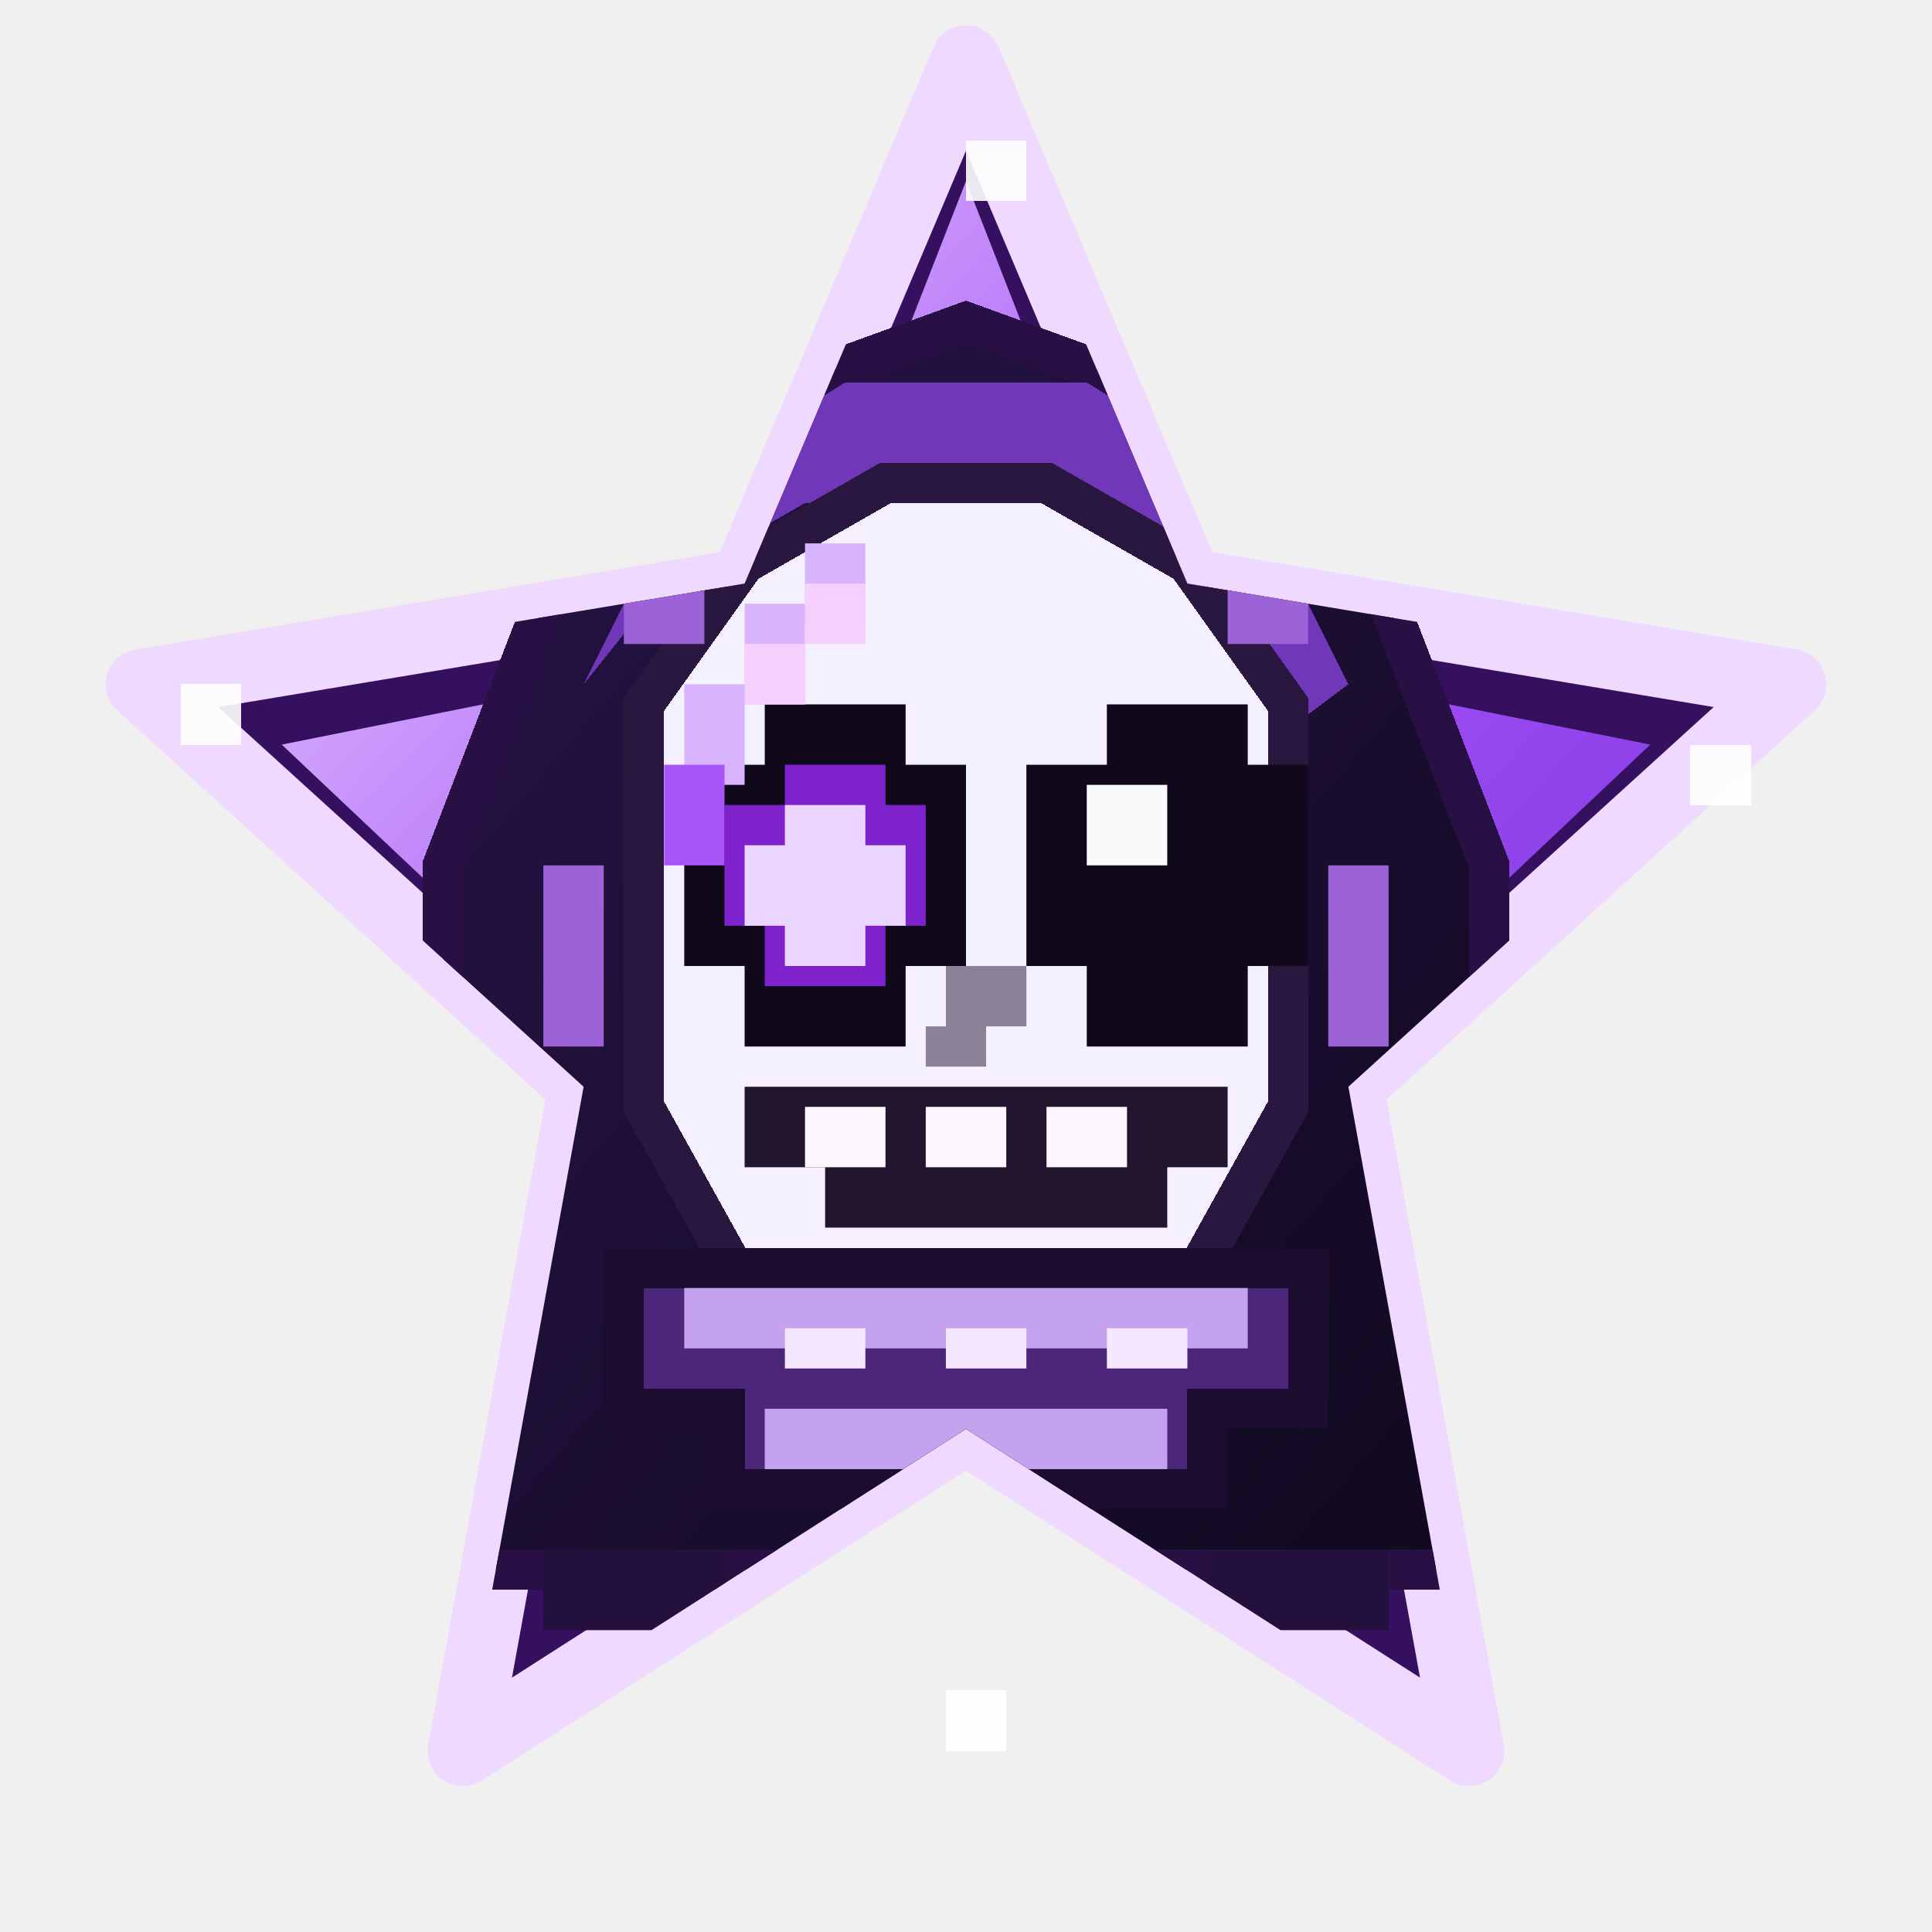
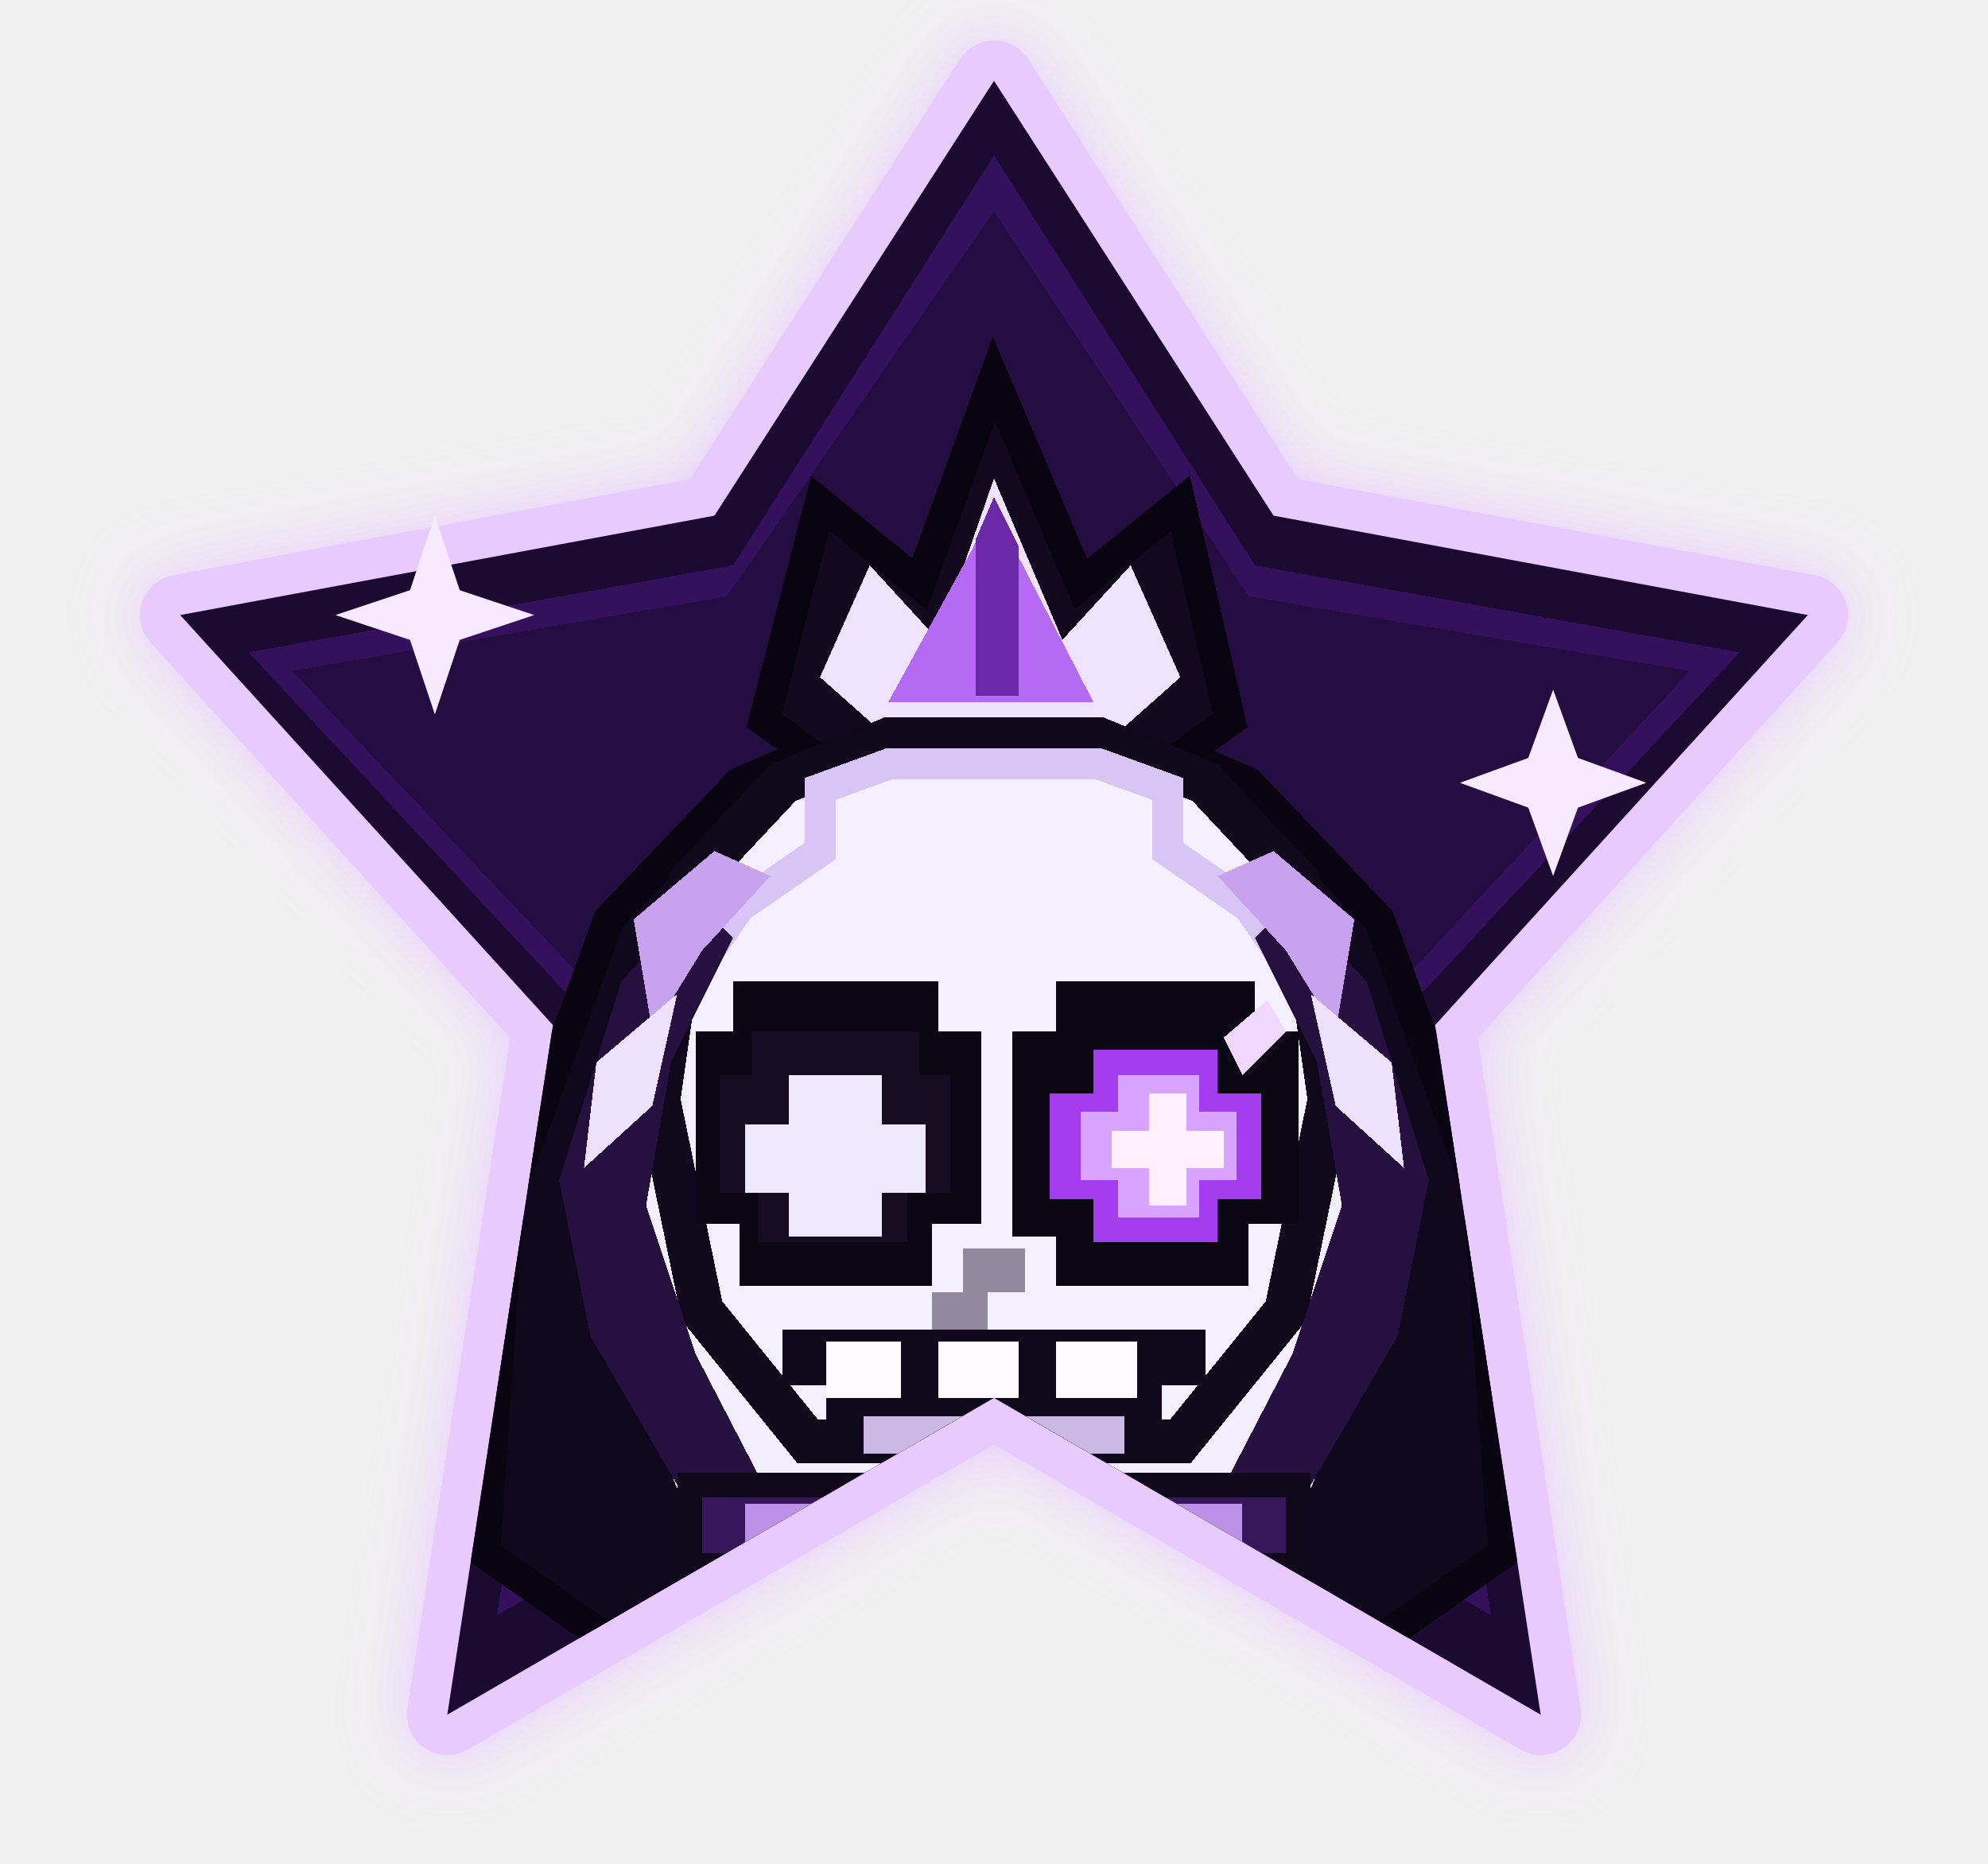
- <svg xmlns="http://www.w3.org/2000/svg" viewBox="0 0 96 96" role="img" aria-labelledby="title">
+ <svg xmlns="http://www.w3.org/2000/svg" viewBox="0 0 320 300" role="img" aria-labelledby="title">
  <defs>
+     <filter id="glow" x="-30%" y="-30%" width="160%" height="160%">
+       <feGaussianBlur stdDeviation="5" result="blur" />
+       <feMerge>
+         <feMergeNode in="blur" />
+         <feMergeNode in="SourceGraphic" />
+       </feMerge>
+     </filter>
    <clipPath id="starClip">
-       <path d="M48 3 59 29 89 34 67 54 73 87 48 71 23 87 29 54 7 34 37 29Z" />
+       <path d="M160 13 205 83 291 99 231 165 248 276 160 225 72 276 89 165 29 99 115 83Z" />
    </clipPath>
-     <linearGradient id="starFill" x1="0" y1="0" x2="1" y2="1">
-       <stop offset="0" stop-color="#e9d5ff" />
-       <stop offset=".48" stop-color="#a855f7" />
-       <stop offset="1" stop-color="#6d28d9" />
-     </linearGradient>
-     <linearGradient id="hoodFill" x1="0" y1="0" x2="1" y2="1">
-       <stop offset="0" stop-color="#281449" />
-       <stop offset="1" stop-color="#10091f" />
-     </linearGradient>
  </defs>
-   <path d="M48 3 59 29 89 34 67 54 73 87 48 71 23 87 29 54 7 34 37 29Z" fill="#35105f" stroke="#f0d9ff" stroke-width="3.5" stroke-linejoin="round" />
-   <path d="M48 9 57 32 82 37 64 54 69 80 48 67 27 80 32 54 14 37 39 32Z" fill="url(#starFill)" />
-   <g clip-path="url(#starClip)">
-     <path d="M22 78V43l5-13 10-10 11-4 11 4 10 10 5 13v35z" fill="url(#hoodFill)" stroke="#291044" stroke-width="2" shape-rendering="crispEdges" />
-     <path d="M29 34l5-10 8-5h12l8 5 5 10-4 3-5-8-7-4H40l-7 4z" fill="#7137b9" shape-rendering="crispEdges" />
-     <path d="M32 35l5-7 7-4h8l7 4 5 7v20l-5 9H37l-5-9z" fill="#f5f0ff" stroke="#2a1740" stroke-width="2" shape-rendering="crispEdges" />
-     <path d="M34 38h4v-3h7v3h3v10h-3v4h-8v-4h-3zM51 38h4v-3h7v3h3v10h-3v4h-8v-4h-3z" fill="#10091b" />
-     <path d="M36 40h3v-2h5v2h2v6h-2v3h-6v-3h-2z" fill="#7e22ce" />
-     <path d="M39 40h4v2h2v4h-2v2h-4v-2h-2v-4h2z" fill="#e9d5ff" />
-     <path d="M54 39h4v4h-4z" fill="#f8fafc" />
-     <path d="M34 34h3v-4h3v-3h3v4h-3v4h-3v4h-3z" fill="#d8b4fe" />
-     <path d="M37 32h3v-3h3v3h-3v3h-3z" fill="#f5d0fe" />
-     <path d="M33 38h3v5h-3z" fill="#a855f7" />
-     <path d="M47 48h4v3h-2v2h-3v-2h1z" fill="#8b8297" />
-     <path d="M37 54h24v4h-3v3H41v-3h-4z" fill="#21152f" />
-     <path d="M40 55h4v3h-4zM46 55h4v3h-4zM52 55h4v3h-4z" fill="#fff7ff" />
-     <path d="M31 63h34v7h-5v4H36v-4h-5z" fill="#4c2678" stroke="#1b0c30" stroke-width="2" shape-rendering="crispEdges" />
-     <path d="M34 64h28v3H34zM38 70h20v3H38z" fill="#c4a2ed" />
-     <path d="M39 66h4v2h-4zM47 66h4v2h-4zM55 66h4v2h-4z" fill="#f3e8ff" />
-     <path d="M27 43h3v9h-3zM66 43h3v9h-3zM31 29h4v3h-4zM61 29h4v3h-4z" fill="#9b63d5" />
-     <path d="M27 77h9v4h-9zM60 77h9v4h-9z" fill="#24103d" />
+   <path d="M160 13 205 83 291 99 231 165 248 276 160 225 72 276 89 165 29 99 115 83Z" fill="#170b29" stroke="#e8caff" stroke-width="13" stroke-linejoin="round" filter="url(#glow)" />
+   <path d="M160 25 201 91 278 105 224 164 240 260 160 214 80 260 96 164 42 105 119 91Z" fill="#260c43" stroke="#9e4df2" stroke-width="4" stroke-linejoin="round" />
+   <g clip-path="url(#starClip)" shape-rendering="crispEdges">
+     <path d="M0 0H320V300H0Z" fill="#1b0b31" />
+     <path d="M40 105 118 91 160 25 202 91 280 105 225 164 240 260 160 214 80 260 95 164Z" fill="#35105d" />
+     <path d="M47 108 117 96 160 34 201 96 272 108 221 163 235 249 160 207 85 249 99 163Z" fill="#240d40" />
+     <path d="M78 250 82 192 98 148 119 126 142 116 178 116 201 126 222 148 238 192 242 250 222 264 98 264Z" fill="#10091d" stroke="#090611" stroke-width="5" />
+     <path d="M94 203 104 164 123 143 143 132 177 132 197 143 216 164 226 203 210 242 188 257 132 257 110 242Z" fill="#f3efff" />
+     <path d="M123 116 132 81 148 94 160 61 174 94 190 81 198 116 184 126 137 126Z" fill="#13091f" stroke="#080510" stroke-width="5" stroke-linejoin="miter" />
+     <path d="M132 109 140 91 151 103 160 77 171 103 182 91 190 109 181 117 141 117Z" fill="#eee4ff" />
+     <path d="M143 113 160 82 176 113Z" fill="#b56af4" />
+     <path d="M157 87 160 80 164 88 164 112 157 112Z" fill="#6b28a9" />
+     <path d="M111 142 126 126 143 119 177 119 194 126 209 142 214 177 207 211 190 232 130 232 113 211 106 177Z" fill="#f5f0ff" stroke="#10091b" stroke-width="7" stroke-linejoin="miter" />
+     <path d="M108 162 119 146 132 137 132 127 143 123 177 123 188 127 188 137 201 146 212 162" fill="none" stroke="#d8c5f5" stroke-width="5" />
+     <path d="M118 158H151V166H158V197H150V207H119V197H112V166H118Z" fill="#0b0713" />
+     <path d="M121 166H148V173H153V192H146V200H122V192H116V173H121Z" fill="#160d24" />
+     <path d="M127 173H142V181H149V192H142V199H127V192H120V181H127Z" fill="#eee8ff" />
+     <path d="M170 158H202V166H209V197H201V207H170V199H163V166H170Z" fill="#0b0713" />
+     <path d="M176 169H196V176H203V193H196V200H176V193H169V176H176Z" fill="#a43cf0" />
+     <path d="M180 173H193V179H199V190H193V196H180V190H174V179H180Z" fill="#d9a4ff" />
+     <path d="M185 176H191V182H197V188H191V194H185V188H179V182H185Z" fill="#fff0ff" />
+     <path d="M197 167 204 161 207 166 200 173Z" fill="#f1d8ff" />
+     <path d="M155 201H165V208H159V214H150V208H155Z" fill="#92899f" />
+     <path d="M126 214H194V223H187V232H133V223H126Z" fill="#10091b" />
+     <path d="M133 216H145V225H133Z M151 216H164V225H151Z M170 216H183V225H170Z" fill="#fffaff" />
+     <path d="M139 228H181V234H139Z" fill="#cbb9e5" />
+     <path d="M100 158 112 145 118 151 108 171 104 194 112 218 126 245 109 239 95 215 90 190Z" fill="#25103f" />
+     <path d="M220 158 208 145 202 151 212 171 216 194 208 218 194 245 211 239 225 215 230 190Z" fill="#25103f" />
+     <path d="M102 148 115 137 124 141 113 153 105 166Z" fill="#c8a2ee" />
+     <path d="M218 148 205 137 196 141 207 153 215 166Z" fill="#c8a2ee" />
+     <path d="M96 171 109 160 105 178 94 188Z M224 171 211 160 215 178 226 188Z" fill="#eee2ff" />
+     <path d="M111 239H209V252H197V263H123V252H111Z" fill="#39165b" stroke="#10091b" stroke-width="4" />
+     <path d="M120 242H200V251H120Z" fill="#bd91e8" />
+     <path d="M137 251H183V258H137Z" fill="#d9baff" />
+     <path d="M143 242H153V249H143Z M167 242H177V249H167Z" fill="#f3e8ff" />
  </g>
-   <path d="M48 7h3v3h-3zM84 37h3v3h-3zM9 34h3v3H9zM47 84h3v3h-3z" fill="#fff" opacity=".9" shape-rendering="crispEdges" />
+   <path d="M70 83 74 95 86 99 74 103 70 115 66 103 54 99 66 95Z" fill="#f7eaff" />
+   <path d="M250 111 254 122 265 126 254 130 250 141 246 130 235 126 246 122Z" fill="#f7eaff" />
</svg>
